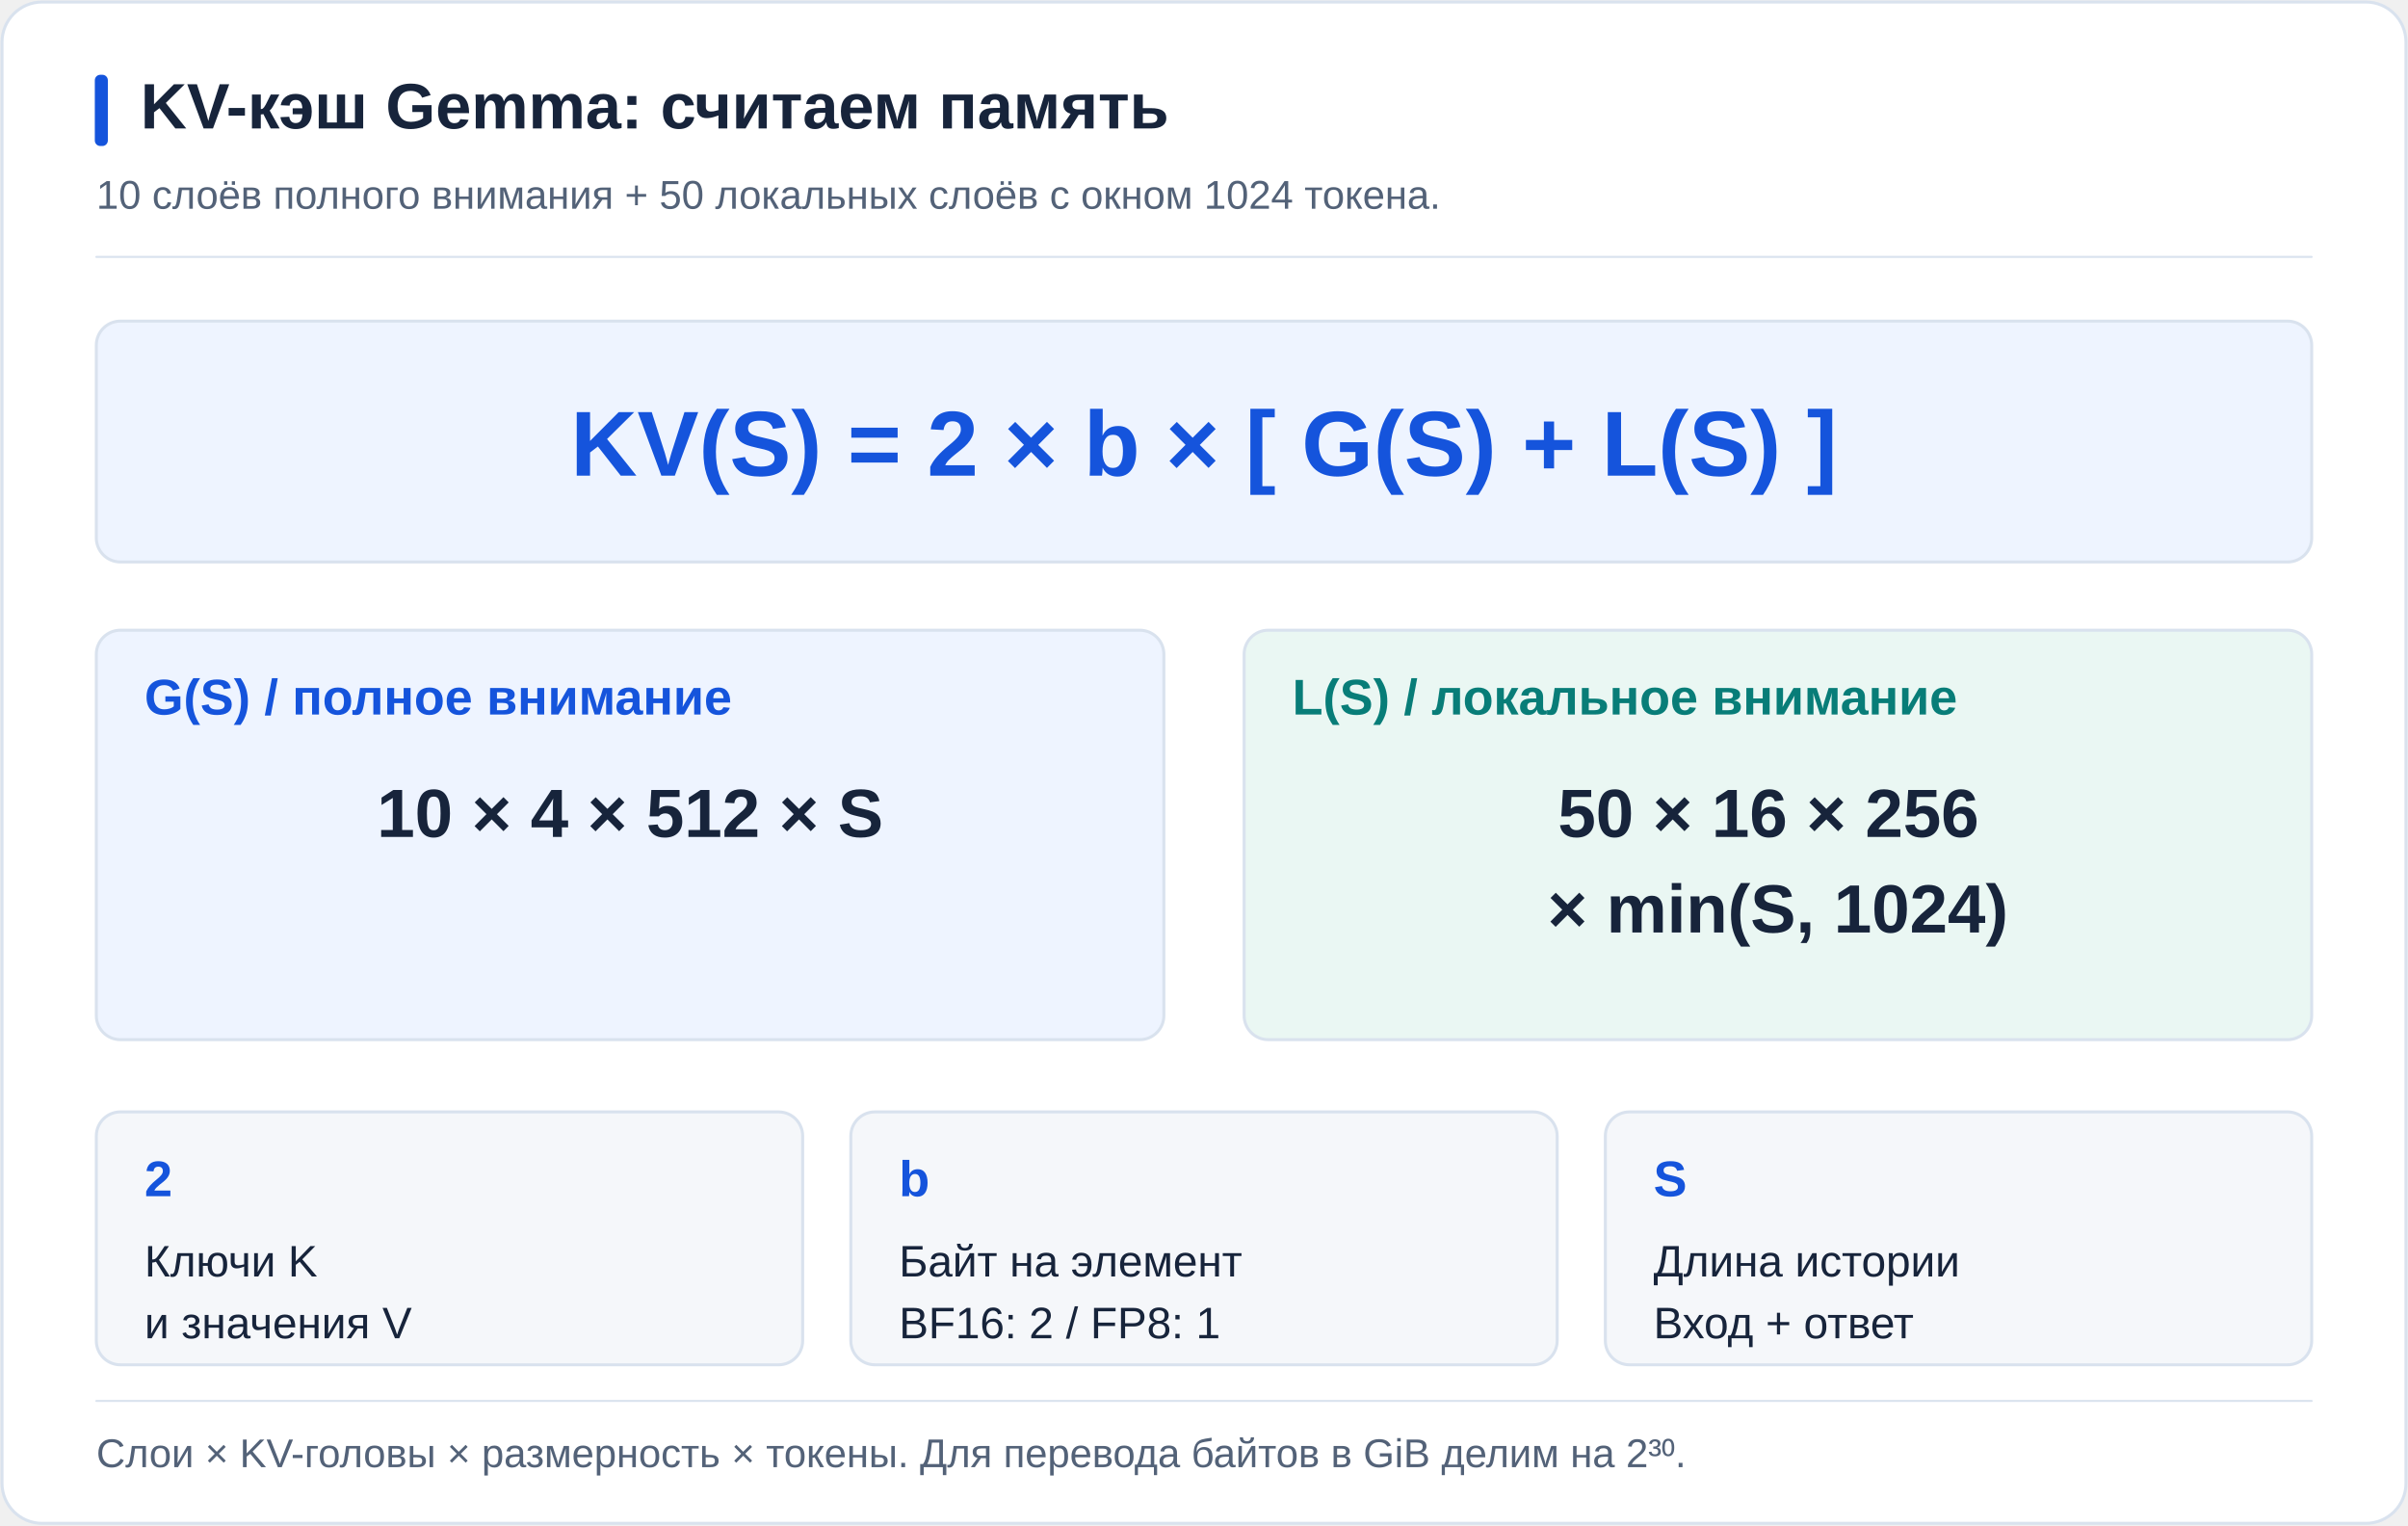
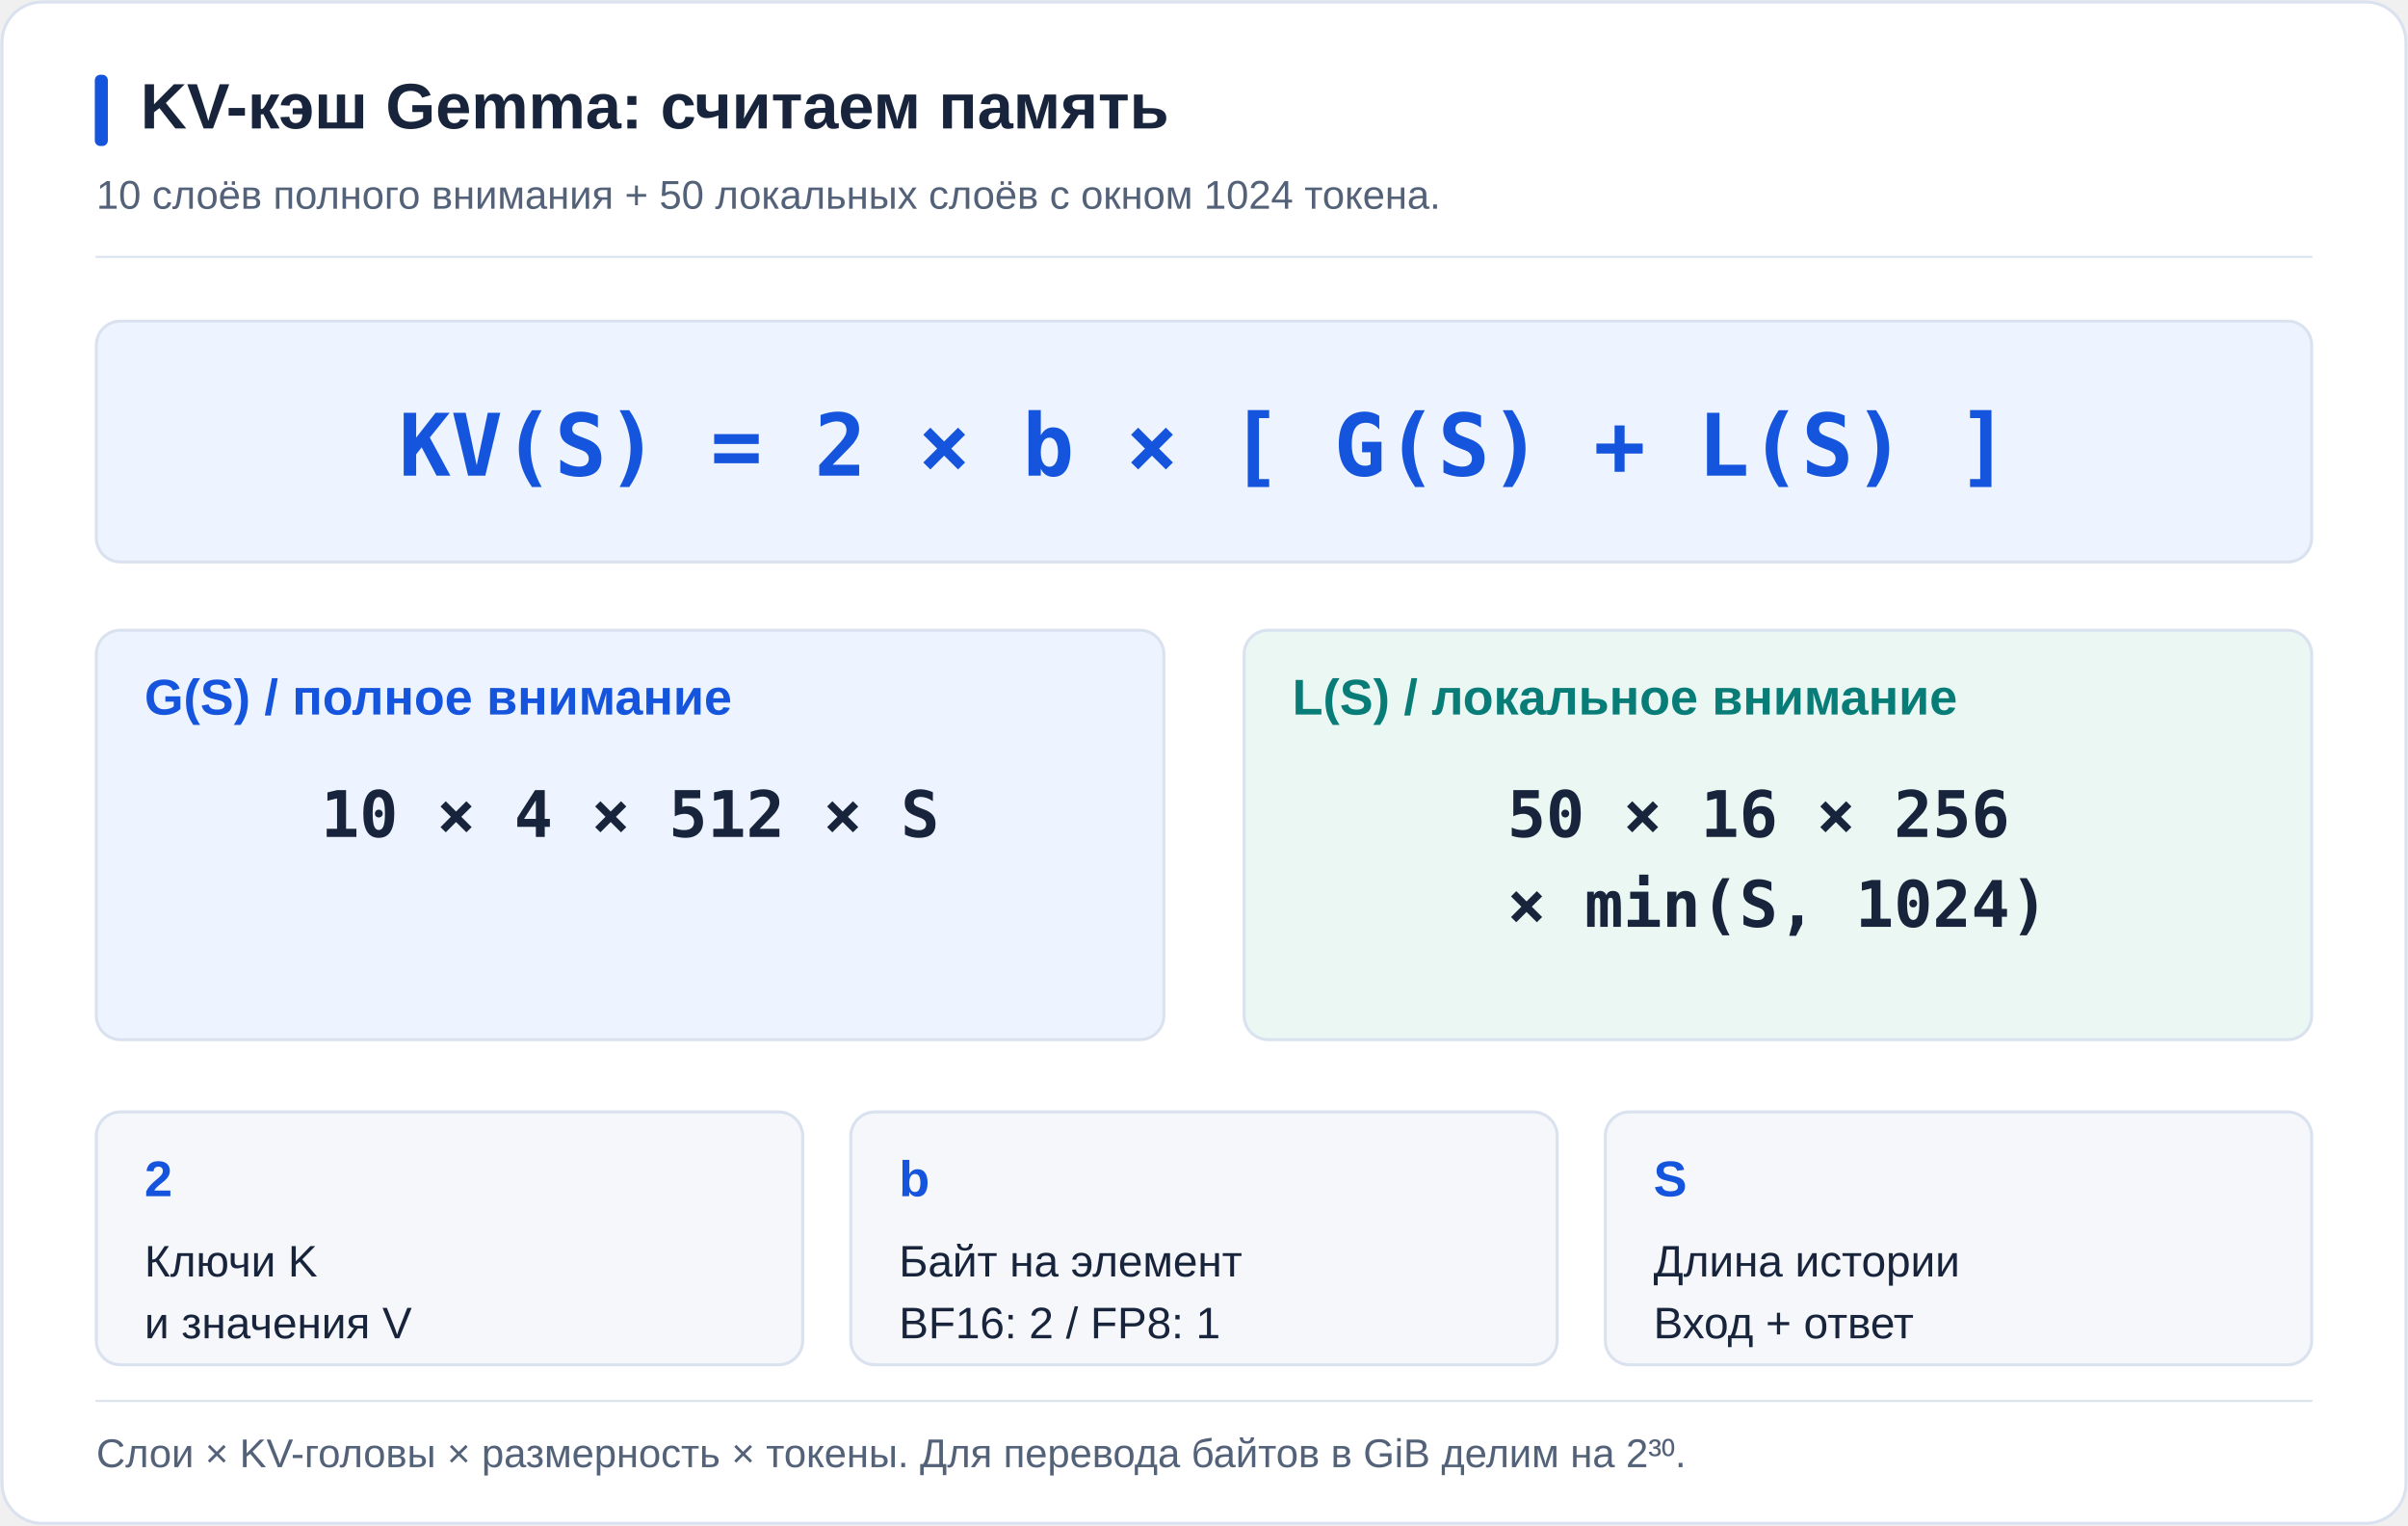
<svg xmlns="http://www.w3.org/2000/svg" width="1200" height="760" viewBox="0 0 1200 760" role="img" aria-labelledby="title desc" data-design="hardfest-v2">
  <defs>
    <marker id="arrow-1554dc" viewBox="0 0 10 10" refX="10" refY="5" markerWidth="10" markerHeight="10" markerUnits="userSpaceOnUse" orient="auto">
      <path d="M0 0 L10 5 L0 10 Z" fill="#1554dc" />
    </marker>
    <marker id="arrow-087d78" viewBox="0 0 10 10" refX="10" refY="5" markerWidth="10" markerHeight="10" markerUnits="userSpaceOnUse" orient="auto">
      <path d="M0 0 L10 5 L0 10 Z" fill="#087d78" />
    </marker>
    <marker id="arrow-7041b8" viewBox="0 0 10 10" refX="10" refY="5" markerWidth="10" markerHeight="10" markerUnits="userSpaceOnUse" orient="auto">
      <path d="M0 0 L10 5 L0 10 Z" fill="#7041b8" />
    </marker>
    <marker id="arrow-536278" viewBox="0 0 10 10" refX="10" refY="5" markerWidth="10" markerHeight="10" markerUnits="userSpaceOnUse" orient="auto">
      <path d="M0 0 L10 5 L0 10 Z" fill="#536278" />
    </marker>
  </defs>
-   <style>text{font-family:Arial,Helvetica,sans-serif;font-variant-numeric:tabular-nums}</style>
+   <style>text{font-family:Arial,Helvetica,sans-serif;font-variant-numeric:tabular-nums}.formula{font-family:"DejaVu Sans Mono",Menlo,Consolas,monospace}</style>
  <rect x="1" y="1" width="1198" height="758" rx="20" fill="#ffffff" stroke="#d9e2ee" stroke-width="1.5" />
  <rect x="48" y="38" width="5" height="34" rx="2" fill="#1554dc" stroke="#1554dc" stroke-width="1.5" />
  <text x="70" y="64" font-size="32" fill="#17243b" text-anchor="start" font-weight="700" data-max-width="1082">
    <tspan x="70" dy="0">KV-кэш Gemma: считаем память</tspan>
  </text>
  <text x="48" y="104" font-size="20" fill="#536278" text-anchor="start" data-max-width="1104">
    <tspan x="48" dy="0">10 слоёв полного внимания + 50 локальных слоёв с окном 1024 токена.</tspan>
  </text>
  <path d="M48 128 H1152" fill="none" stroke="#d9e2ee" stroke-width="1" stroke-linejoin="round" stroke-linecap="round" />
  <rect x="48" y="160" width="1104" height="120" rx="12" fill="#eef4ff" stroke="#d9e2ee" stroke-width="1.5" />
-   <text x="600" y="237" font-size="46" fill="#1554dc" text-anchor="middle" font-weight="700">
+   <text x="600" y="237" font-size="43" fill="#1554dc" text-anchor="middle" font-weight="700" data-max-width="1056" class="formula">
    <tspan x="600" dy="0">KV(S) = 2 × b × [ G(S) + L(S) ]</tspan>
  </text>
  <rect x="48" y="314" width="532" height="204" rx="12" fill="#eef4ff" stroke="#d9e2ee" stroke-width="1.5" data-node="true" />
  <text x="72" y="356" font-size="25" fill="#1554dc" text-anchor="start" font-weight="700" data-max-width="484">
    <tspan x="72" dy="0">G(S) / полное внимание</tspan>
  </text>
-   <text x="314" y="417" font-size="34" fill="#17243b" text-anchor="middle" font-weight="700">
+   <text x="314" y="417" font-size="32" fill="#17243b" text-anchor="middle" font-weight="700" data-max-width="484" class="formula">
    <tspan x="314" dy="0">10 × 4 × 512 × S</tspan>
  </text>
  <rect x="620" y="314" width="532" height="204" rx="12" fill="#eaf7f3" stroke="#d9e2ee" stroke-width="1.5" data-node="true" />
  <text x="644" y="356" font-size="25" fill="#087d78" text-anchor="start" font-weight="700" data-max-width="484">
    <tspan x="644" dy="0">L(S) / локальное внимание</tspan>
  </text>
-   <text x="886" y="417" font-size="34" fill="#17243b" text-anchor="middle" font-weight="700">
+   <text x="886" y="417" font-size="32" fill="#17243b" text-anchor="middle" font-weight="700" data-max-width="484" class="formula">
    <tspan x="886" dy="0">50 × 16 × 256</tspan>
-     <tspan x="886" dy="47.6">× min(S, 1024)</tspan>
+     <tspan x="886" dy="44.8">× min(S, 1024)</tspan>
  </text>
  <rect x="48" y="554" width="352" height="126" rx="12" fill="#f5f7fa" stroke="#d9e2ee" stroke-width="1.5" data-node="true" />
  <text x="72" y="596" font-size="25" fill="#1554dc" text-anchor="start" font-weight="700" data-max-width="304">
    <tspan x="72" dy="0">2</tspan>
  </text>
  <text x="72" y="636" font-size="22" fill="#17243b" text-anchor="start" data-max-width="304">
    <tspan x="72" dy="0">Ключи K</tspan>
    <tspan x="72" dy="30.8">и значения V</tspan>
  </text>
  <rect x="424" y="554" width="352" height="126" rx="12" fill="#f5f7fa" stroke="#d9e2ee" stroke-width="1.5" data-node="true" />
  <text x="448" y="596" font-size="25" fill="#1554dc" text-anchor="start" font-weight="700" data-max-width="304">
    <tspan x="448" dy="0">b</tspan>
  </text>
  <text x="448" y="636" font-size="22" fill="#17243b" text-anchor="start" data-max-width="304">
    <tspan x="448" dy="0">Байт на элемент</tspan>
    <tspan x="448" dy="30.8">BF16: 2 / FP8: 1</tspan>
  </text>
  <rect x="800" y="554" width="352" height="126" rx="12" fill="#f5f7fa" stroke="#d9e2ee" stroke-width="1.5" data-node="true" />
  <text x="824" y="596" font-size="25" fill="#1554dc" text-anchor="start" font-weight="700" data-max-width="304">
    <tspan x="824" dy="0">S</tspan>
  </text>
  <text x="824" y="636" font-size="22" fill="#17243b" text-anchor="start" data-max-width="304">
    <tspan x="824" dy="0">Длина истории</tspan>
    <tspan x="824" dy="30.8">Вход + ответ</tspan>
  </text>
  <path d="M48 698 H1152" fill="none" stroke="#d9e2ee" stroke-width="1" stroke-linejoin="round" stroke-linecap="round" />
  <text x="48" y="731" font-size="20" fill="#536278" text-anchor="start" data-max-width="1104">
    <tspan x="48" dy="0">Слои × KV-головы × размерность × токены. Для перевода байтов в GiB делим на 2³⁰.</tspan>
  </text>
</svg>
